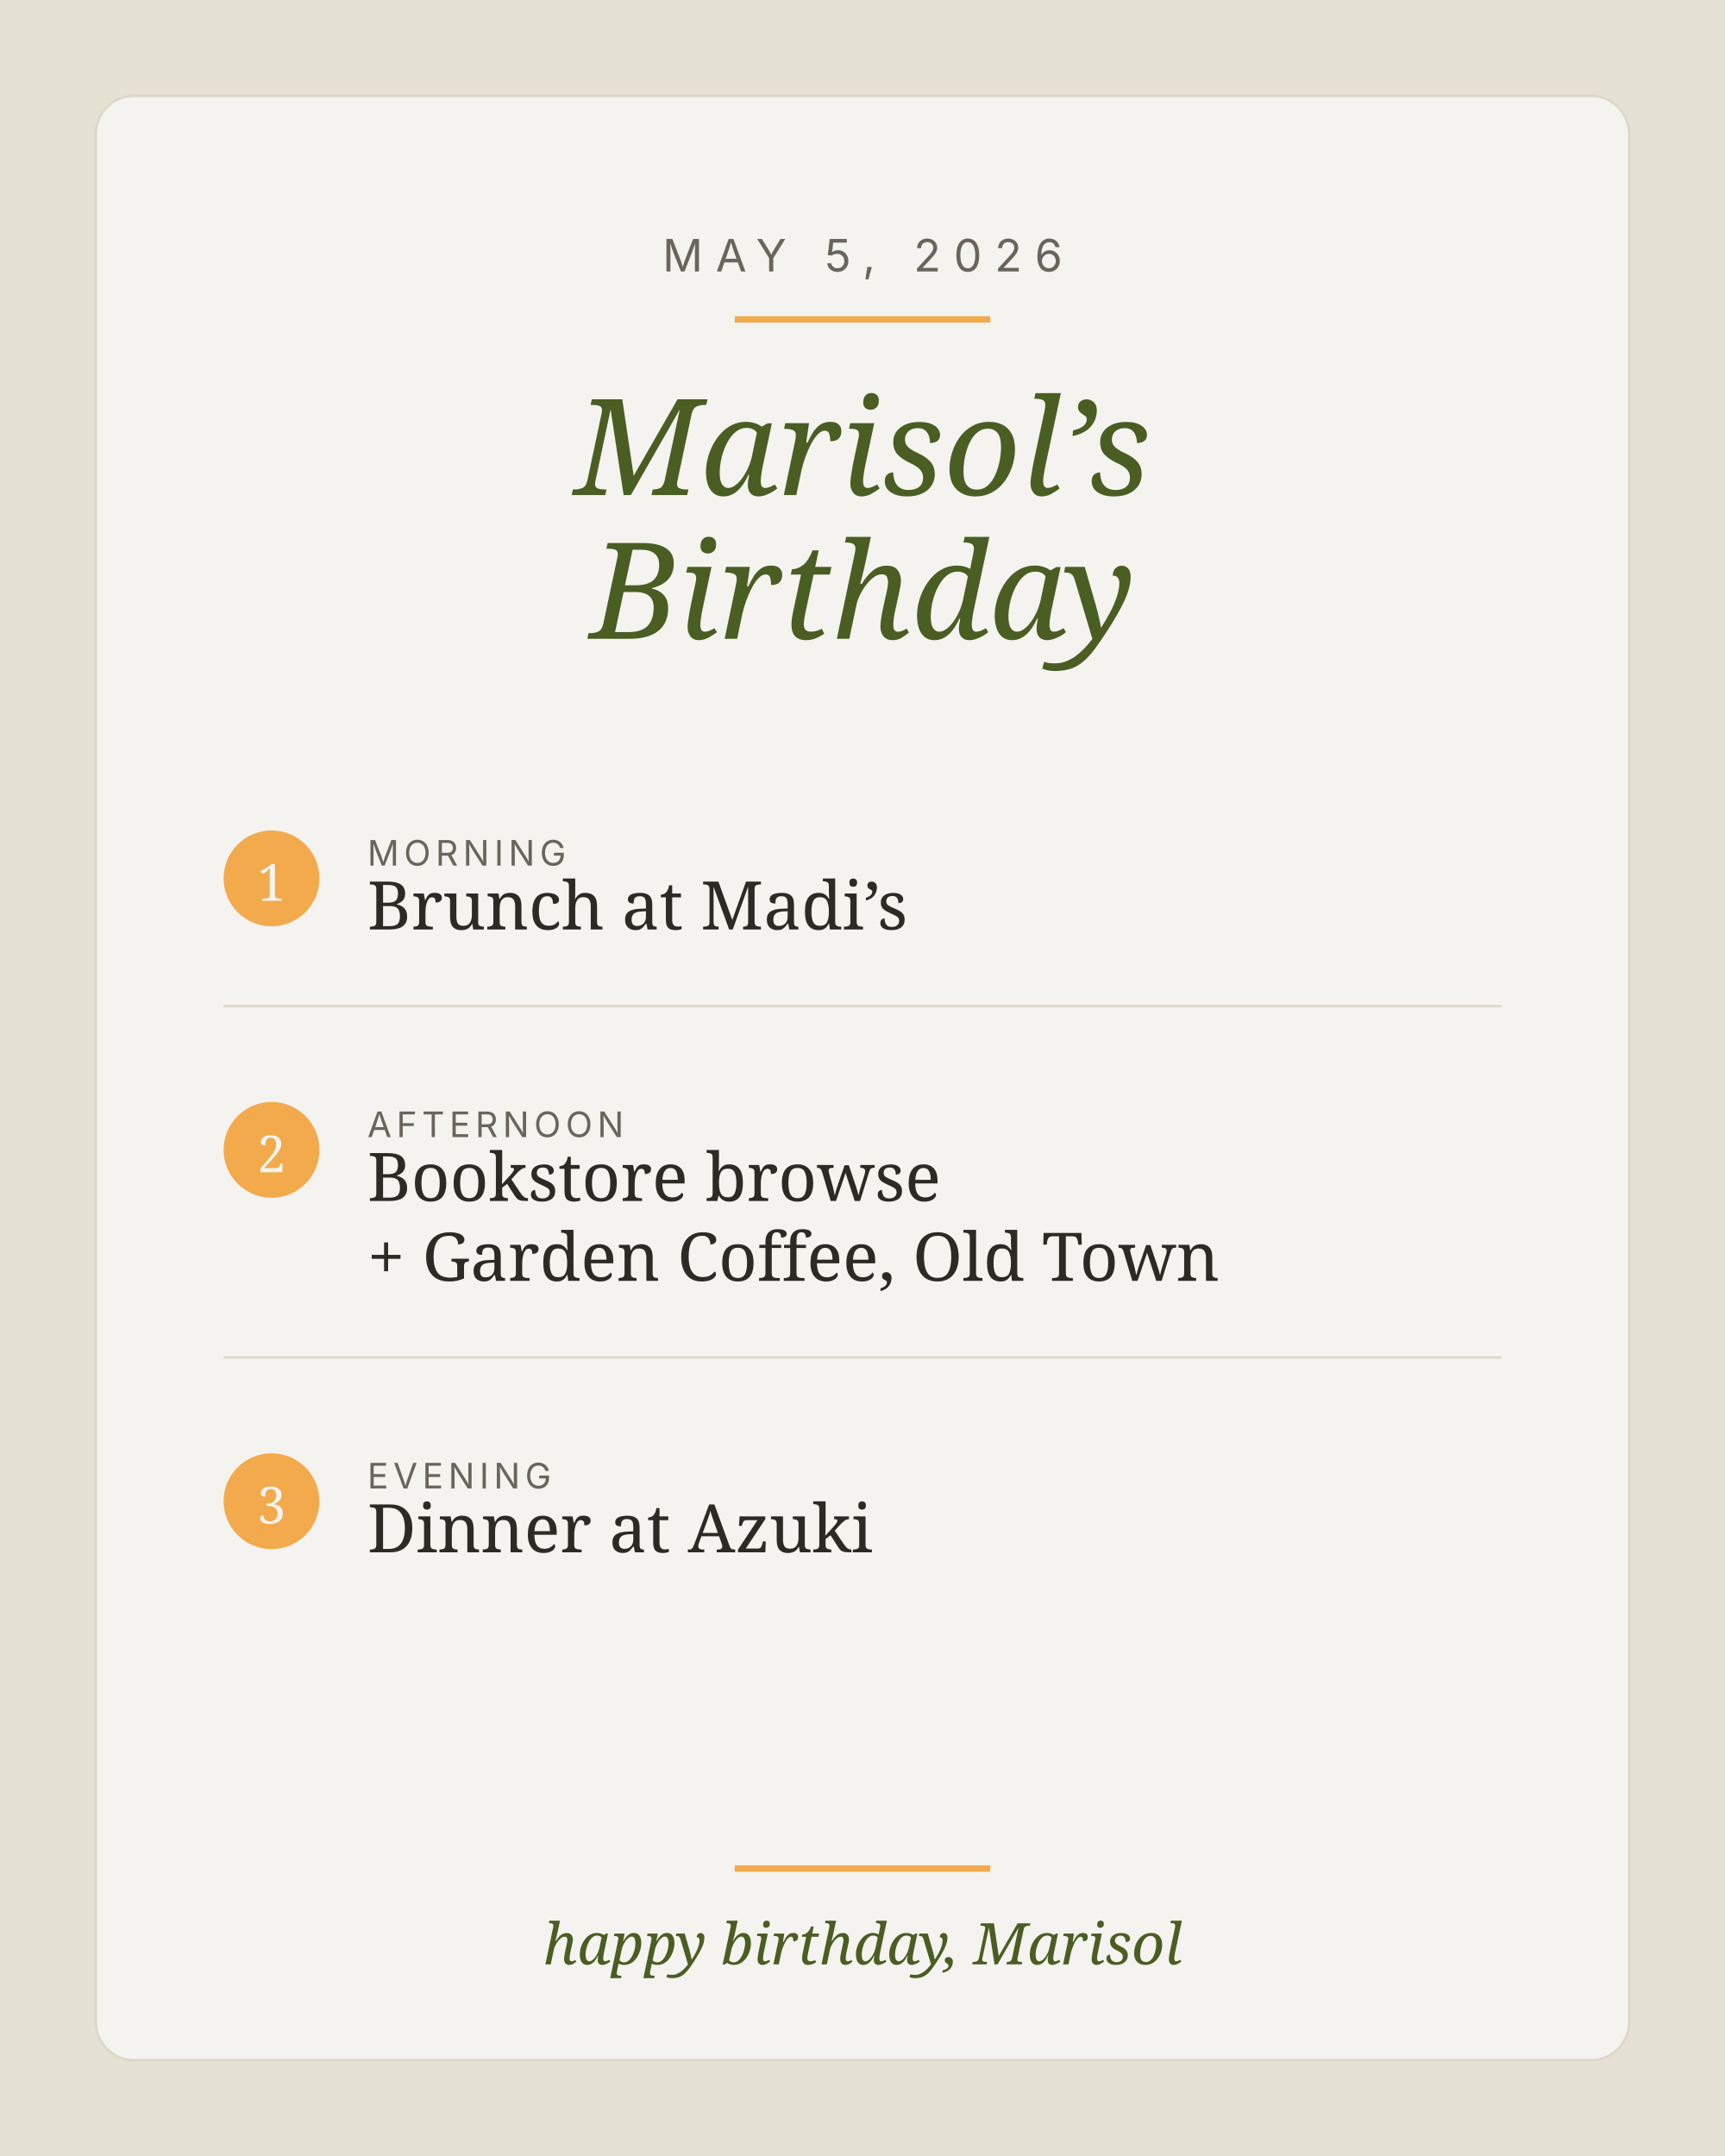
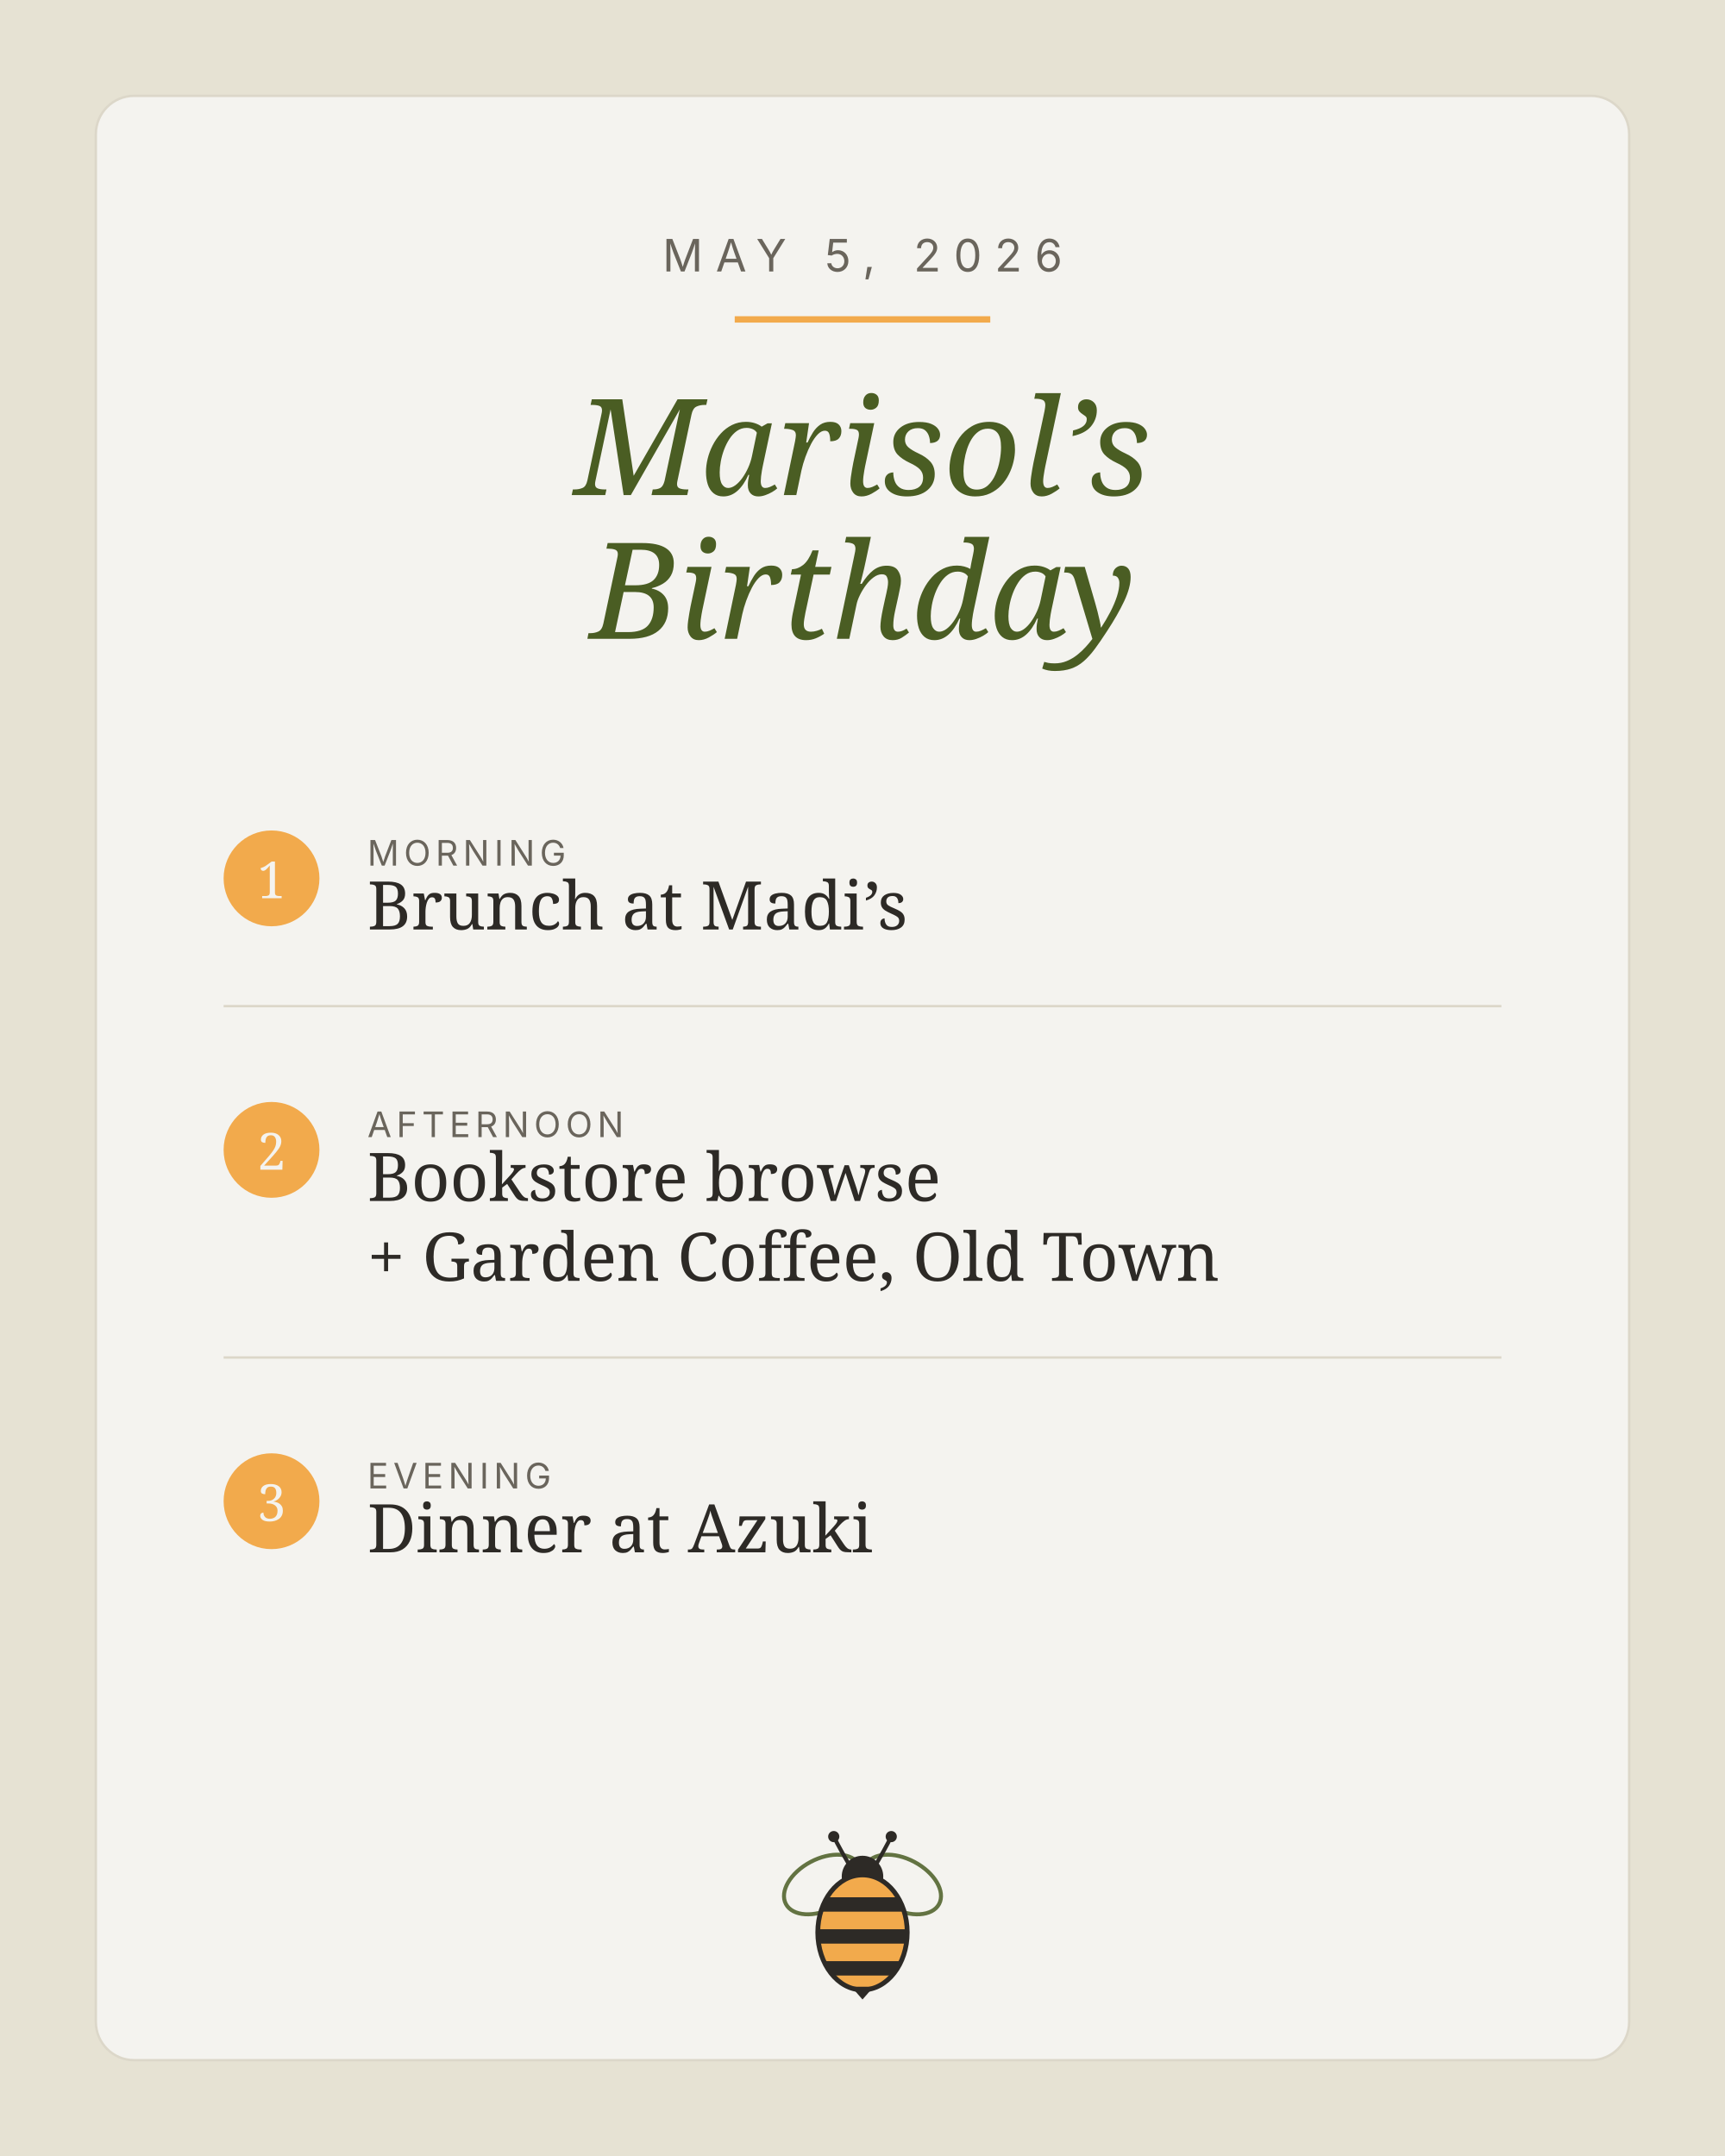
<svg xmlns="http://www.w3.org/2000/svg" viewBox="0 0 1080 1350" width="1080" height="1350">
  <defs>
    <style>
      .bg { fill: #e6e2d3; }
      .card { fill: #f4f3ef; }
      .olive { fill: #4a5d23; }
      .gold { fill: #f2aa4c; }
      .text-dark { fill: #2d2a26; }
      .text-light { fill: #6a655c; }
      .border { stroke: #dcd7c9; stroke-width: 1.5; fill: none; }
      .accent-line { stroke: #f2aa4c; stroke-width: 4; }
      .serif { font-family: 'Playfair Display', 'Georgia', serif; }
      .sans { font-family: 'Outfit', 'Inter', 'Helvetica', sans-serif; }
    </style>
+     <clipPath id="bee-body-clip">
+       <ellipse cx="540" cy="1210" rx="28" ry="36" />
+     </clipPath>
  </defs>
  <rect class="bg" width="1080" height="1350" />
  <rect class="card" x="60" y="60" width="960" height="1230" rx="24" ry="24" />
  <rect class="border" x="60" y="60" width="960" height="1230" rx="24" ry="24" />
  <text class="sans text-light" x="540" y="170" font-size="28" letter-spacing="8" text-anchor="middle">MAY 5, 2026</text>
  <line class="accent-line" x1="460" y1="200" x2="620" y2="200" />
  <text class="serif olive" x="540" y="310" font-size="84" font-style="italic" text-anchor="middle">Marisol’s</text>
  <text class="serif olive" x="540" y="400" font-size="84" font-style="italic" text-anchor="middle">Birthday</text>
  <g transform="translate(140, 520)">
    <circle class="gold" cx="30" cy="30" r="30" />
-     <text class="serif" x="30" y="44" font-size="32" text-anchor="middle" fill="#f4f3ef">1</text>
+     <text class="serif" x="30" y="30" font-size="32" text-anchor="middle" dominant-baseline="central" fill="#f4f3ef">1</text>
    <text class="sans text-light" x="90" y="22" font-size="22" letter-spacing="3">MORNING</text>
    <text class="serif text-dark" x="90" y="62" font-size="42">Brunch at Madi’s</text>
  </g>
  <line class="border" x1="140" y1="630" x2="940" y2="630" />
  <g transform="translate(140, 690)">
    <circle class="gold" cx="30" cy="30" r="30" />
-     <text class="serif" x="30" y="44" font-size="32" text-anchor="middle" fill="#f4f3ef">2</text>
+     <text class="serif" x="30" y="30" font-size="32" text-anchor="middle" dominant-baseline="central" fill="#f4f3ef">2</text>
    <text class="sans text-light" x="90" y="22" font-size="22" letter-spacing="3">AFTERNOON</text>
    <text class="serif text-dark" x="90" y="62" font-size="42">Bookstore browse</text>
    <text class="serif text-dark" x="90" y="112" font-size="42">+ Garden Coffee, Old Town</text>
  </g>
  <line class="border" x1="140" y1="850" x2="940" y2="850" />
  <g transform="translate(140, 910)">
    <circle class="gold" cx="30" cy="30" r="30" />
-     <text class="serif" x="30" y="44" font-size="32" text-anchor="middle" fill="#f4f3ef">3</text>
+     <text class="serif" x="30" y="30" font-size="32" text-anchor="middle" dominant-baseline="central" fill="#f4f3ef">3</text>
    <text class="sans text-light" x="90" y="22" font-size="22" letter-spacing="3">EVENING</text>
    <text class="serif text-dark" x="90" y="62" font-size="42">Dinner at Azuki</text>
  </g>
-   <line class="accent-line" x1="460" y1="1170" x2="620" y2="1170" />
-   <text class="serif olive" x="540" y="1230" font-size="36" font-style="italic" text-anchor="middle">happy birthday, Marisol</text>
+   <g aria-label="bee">
+     <ellipse cx="515" cy="1180" rx="26" ry="16" fill="#f4f3ef" stroke="#4a5d23" stroke-width="2.5" opacity="0.85" transform="rotate(-28 515 1180)" />
+     <ellipse cx="565" cy="1180" rx="26" ry="16" fill="#f4f3ef" stroke="#4a5d23" stroke-width="2.5" opacity="0.85" transform="rotate(28 565 1180)" />
+     <path d="M 533 1170 Q 526 1158 522 1150" stroke="#2d2a26" stroke-width="2.5" fill="none" stroke-linecap="round" />
+     <circle cx="522" cy="1150" r="3.5" fill="#2d2a26" />
+     <path d="M 547 1170 Q 554 1158 558 1150" stroke="#2d2a26" stroke-width="2.5" fill="none" stroke-linecap="round" />
+     <circle cx="558" cy="1150" r="3.5" fill="#2d2a26" />
+     <circle cx="540" cy="1175" r="13" fill="#2d2a26" />
+     <ellipse cx="540" cy="1210" rx="28" ry="36" fill="#f2aa4c" stroke="#2d2a26" stroke-width="3" />
+     <g clip-path="url(#bee-body-clip)">
+       <rect x="510" y="1188" width="60" height="9" fill="#2d2a26" />
+       <rect x="510" y="1208" width="60" height="9" fill="#2d2a26" />
+       <rect x="510" y="1228" width="60" height="9" fill="#2d2a26" />
+     </g>
+     <polygon points="540,1252 533,1244 547,1244" fill="#2d2a26" />
+   </g>
</svg>
